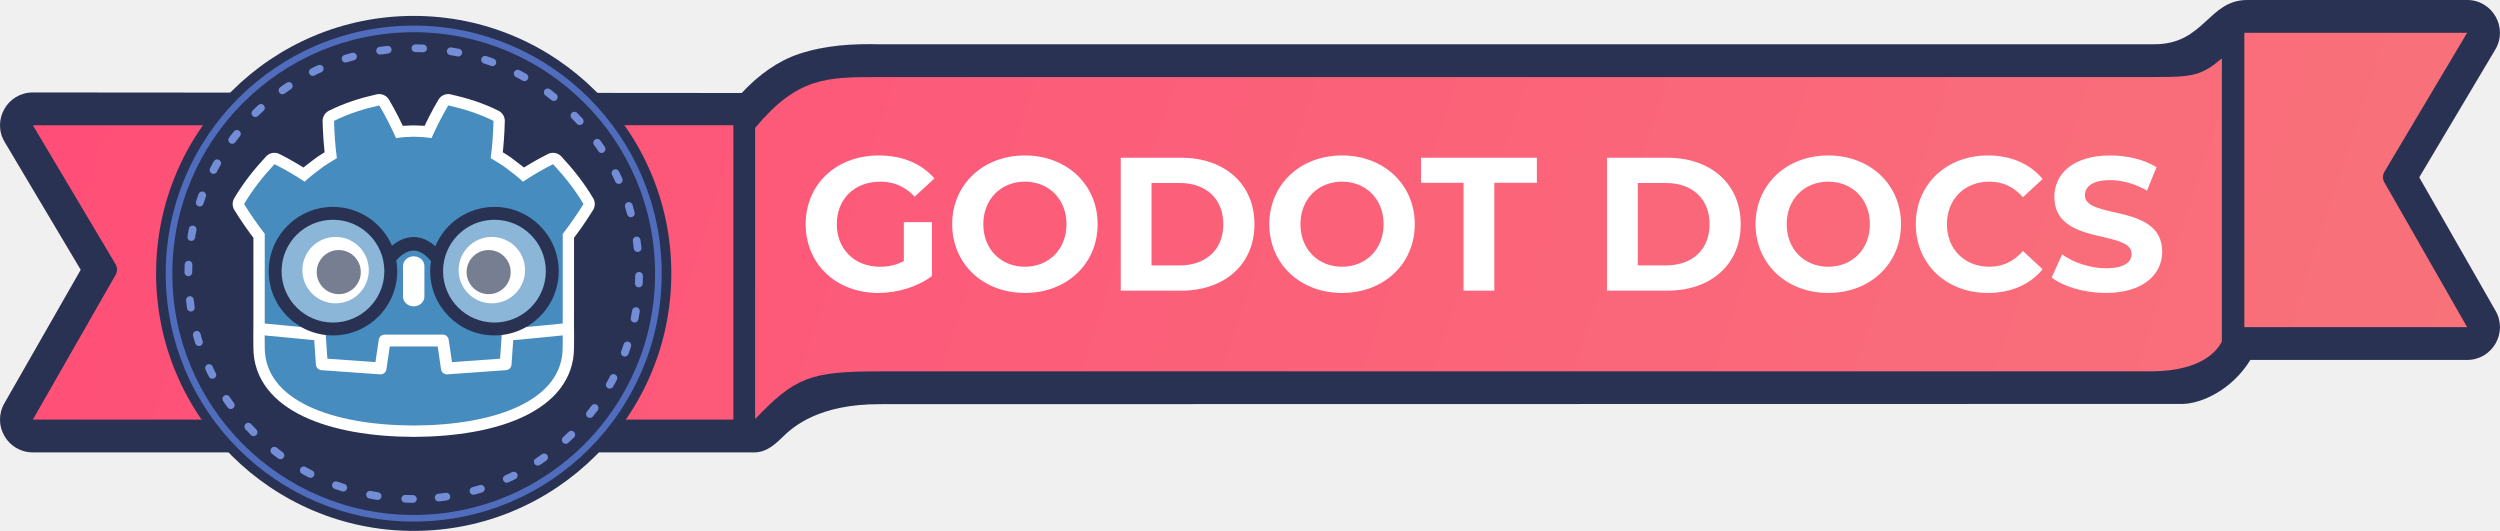
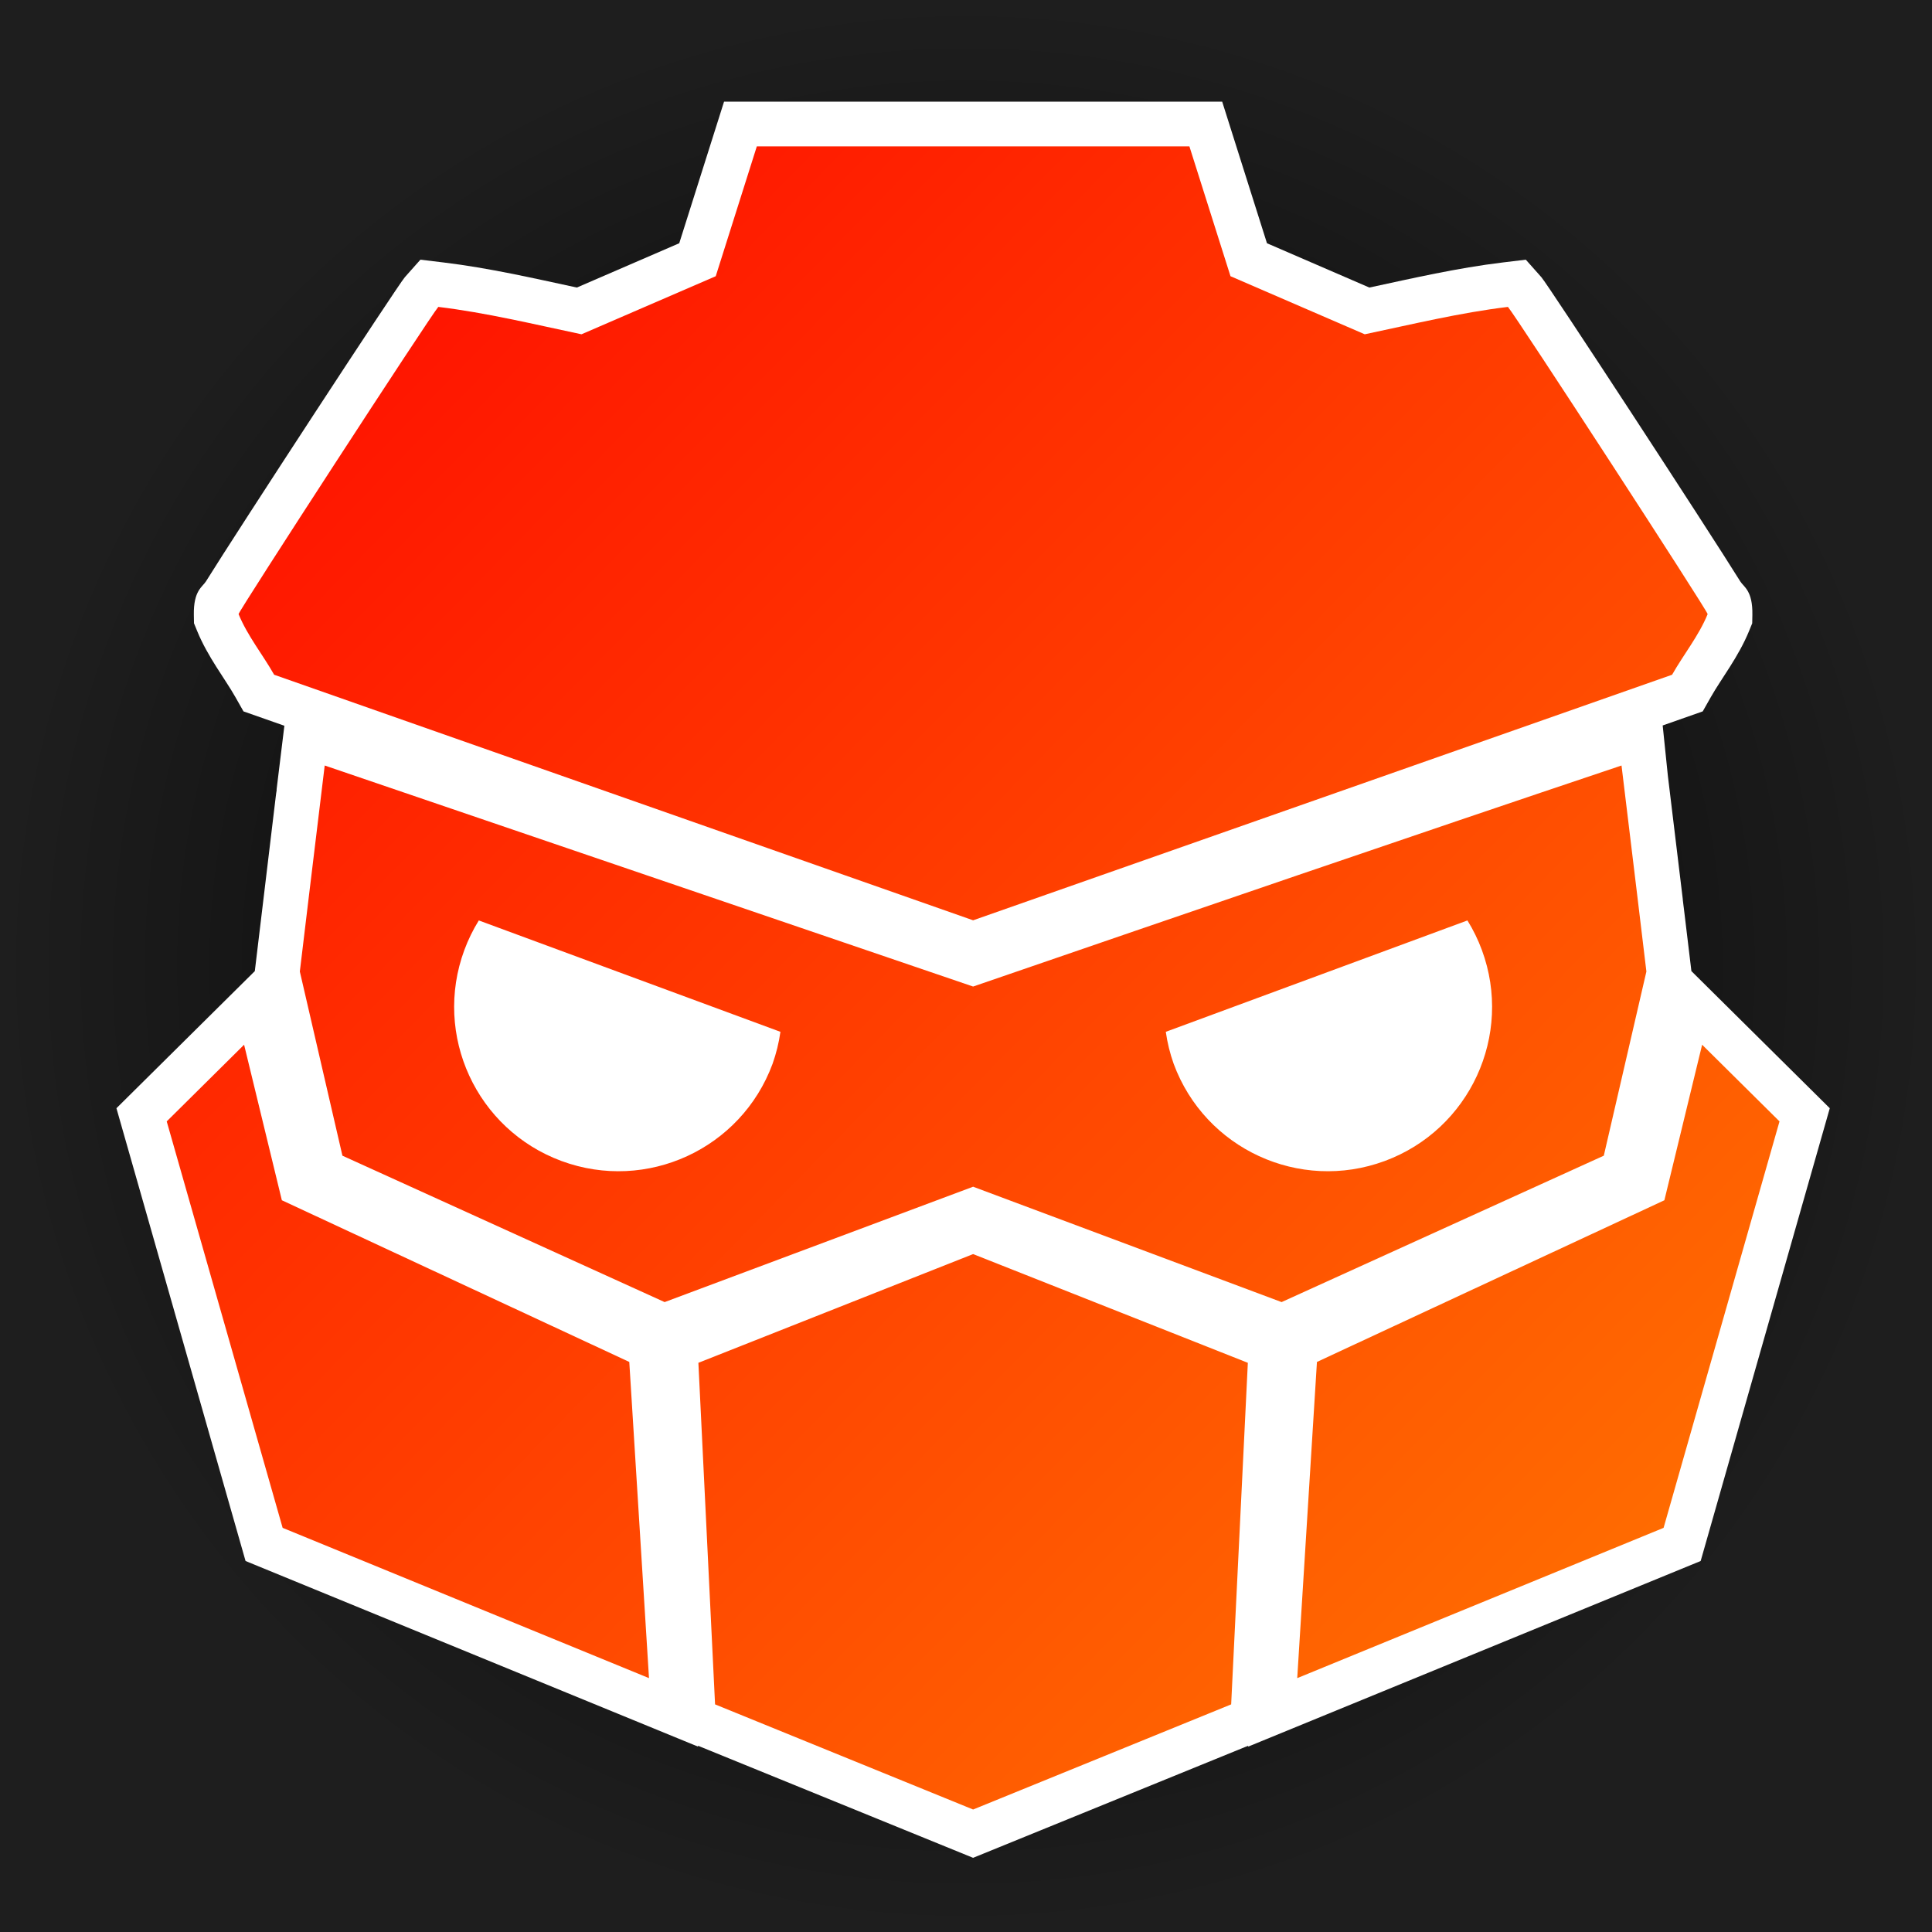
- <svg xmlns="http://www.w3.org/2000/svg" enable-background="new" height="51" viewBox="0 0 240.158 51" width="240.158">
-   <linearGradient id="a" gradientTransform="matrix(.8683662 0 0 -.8683662 19.11669 354.8538)" gradientUnits="userSpaceOnUse" x1="-50.169" x2="266.504" y1="214.346" y2="111.748">
-     <stop offset="0" stop-color="#ff4e78" />
-     <stop offset="1" stop-color="#f67b7b" />
-   </linearGradient>
-   <g transform="translate(39.50845 -202.7382)">
-     <path d="m-36.353 214.769 7.898 13.271c.25.358.25.833 0 1.191l-7.898 13.814h69.407l-.042-28.222zm212.442-8.881v28.277h21.404l-7.898-13.814c-.25-.358-.25-.833 0-1.191l7.896-13.271zm-143.077 8.936.042 28.222c1.917-1.921 5.312-4.632 11.911-4.632v-.002l122.41-.002c4.653-.093 8.262-3.352 8.713-4.244l-0-28.277c-1.883 1.618-4.96 4.275-8.612 4.244v.006h-.169c-.011 0-122.343.002-122.343.002-4.821-.116-9.145.603-11.953 4.683z" fill="#ff3252" stroke-linecap="round" stroke-linejoin="round" stroke-miterlimit="3.85" stroke-width="6.3" />
-     <path d="m176.371 202.738c-3.746 0-4.12 4.25-8.905 4.25-1.161-.006-122.502.002-122.502.002l.076.002c-2.59-.062-5.228.074-7.799.928-2.024.672-3.885 2.016-5.498 3.752l-68.094-.053c-2.445-.002-3.959 2.661-2.709 4.762l7.305 12.275-7.334 12.826c-1.202 2.1.315 4.715 2.734 4.715h69.408c.765-.038 1.49-.353 2.589-1.447 1.099-1.094 3.584-3.186 9.321-3.186 1.74 0 3.15-.002 3.15-.002l122.019-.021c1.868-.018 4.802-1.388 6.533-4.226h20.827c2.42 0 3.936-2.615 2.734-4.715l-7.334-12.826 7.305-12.275c1.25-2.1-.263-4.762-2.707-4.762z" fill="#293252" stroke-linecap="round" stroke-linejoin="round" stroke-miterlimit="3.85" />
-     <path d="m-36.352 214.769 7.898 13.271c.25.358.25.833 0 1.191l-7.898 13.814h67.295v-28.277zm212.442-8.881v28.277h21.404l-7.898-13.814c-.25-.358-.25-.833 0-1.191l7.896-13.271zm-143.061 9.137-0 27.789c.008.058.011.115.01.174 3.824-4.016 5.328-4.574 11.928-4.574v-.002l122.41-.002c4.653-.093 6.101-1.971 6.553-2.863v-27.202c-1.883 1.618-2.8 1.818-6.451 1.788v.006h-.135c-.011 0-.022.002-.033.002-.011-0-.024-.001-.035-.002l-122.309.002c-5.051 0-7.839-.026-11.938 4.884z" fill="url(#a)" />
-     <path d="m44.91 217.671c-4.068 0-7.023 2.756-7.023 6.605s2.954 6.603 6.967 6.603c1.824 0 3.759-.566 5.163-1.624v-5.181h-2.7v3.74c-.748.401-1.495.548-2.298.548-2.445 0-4.141-1.696-4.141-4.086 0-2.426 1.696-4.087 4.177-4.087 1.295 0 2.371.457 3.302 1.442l1.898-1.752c-1.241-1.441-3.101-2.208-5.345-2.208zm14.037 0c-4.032 0-6.987 2.811-6.987 6.605s2.955 6.603 6.987 6.603c4.013 0 6.987-2.79 6.987-6.603 0-3.813-2.974-6.605-6.987-6.605zm30.464 0c-4.032 0-6.987 2.811-6.987 6.605s2.955 6.603 6.987 6.603c4.013 0 6.987-2.79 6.987-6.603 0-3.813-2.974-6.605-6.987-6.605zm46.711 0c-4.032 0-6.987 2.811-6.987 6.605s2.955 6.603 6.987 6.603c4.013 0 6.987-2.79 6.987-6.603 0-3.813-2.974-6.605-6.987-6.605zm15.338 0c-3.977 0-6.933 2.756-6.933 6.605s2.956 6.603 6.915 6.603c2.226 0 4.067-.802 5.271-2.28l-1.896-1.752c-.857 1.003-1.935 1.514-3.211 1.514-2.39 0-4.086-1.677-4.086-4.086s1.696-4.087 4.086-4.087c1.277 0 2.354.511 3.211 1.496l1.896-1.75c-1.204-1.459-3.046-2.264-5.253-2.264zm11.759 0c-3.63 0-5.381 1.807-5.381 3.977 0 4.743 7.423 3.101 7.423 5.491 0 .784-.71 1.368-2.462 1.368-1.532 0-3.137-.547-4.213-1.332l-1.004 2.226c1.131.876 3.174 1.478 5.199 1.478 3.649 0 5.417-1.825 5.417-3.959 0-4.688-7.425-3.064-7.425-5.417 0-.803.676-1.46 2.428-1.46 1.131 0 2.352.329 3.538 1.004l.912-2.244c-1.186-.748-2.826-1.132-4.432-1.132zm-95.065.22v12.77h5.801c4.178 0 7.043-2.518 7.043-6.385s-2.865-6.385-7.043-6.385zm28.846 0v2.408h4.086v10.363h2.956v-10.363h4.087v-2.408zm17.867 0v12.77h5.801c4.178 0 7.041-2.518 7.041-6.385 0-3.867-2.864-6.385-7.041-6.385zm-55.92 2.298c2.28 0 3.995 1.661 3.995 4.087 0 2.426-1.715 4.086-3.995 4.086-2.28 0-3.995-1.659-3.995-4.086 0-2.426 1.715-4.087 3.995-4.087zm30.464 0c2.28 0 3.995 1.661 3.995 4.087 0 2.426-1.715 4.086-3.995 4.086s-3.995-1.659-3.995-4.086c0-2.426 1.715-4.087 3.995-4.087zm46.711 0c2.28 0 3.995 1.661 3.995 4.087 0 2.426-1.715 4.086-3.995 4.086-2.28 0-3.994-1.659-3.994-4.086 0-2.426 1.713-4.087 3.994-4.087zm-65.012.128h2.7c2.536 0 4.197 1.515 4.197 3.959s-1.662 3.958-4.197 3.958h-2.7zm46.713 0h2.7c2.536 0 4.196 1.515 4.196 3.959s-1.66 3.958-4.196 3.958h-2.7z" fill="#fff" />
-     <ellipse cx=".233" cy="229.002" fill="#293252" rx="24.748" ry="24.736" />
-     <g enable-background="new" transform="matrix(1.758836 0 0 1.758836 -46.36473 -245.7664)">
-       <g fill="#fff">
-         <path d="m24.732 267.969-1.75.437v.437l1.05.394-1.05.262v.437l1.05.394-1.05.262v.437l1.75-.437v-.437l-1.05-.394 1.05-.262v-.437l-1.05-.394 1.05-.262z" fill-opacity=".358" stroke-width=".219" />
-         <path d="m24.608 260.759c-.847.188-1.684.45-2.47.846.018.694.063 1.358.154 2.033-.305.195-.626.363-.91.592-.289.223-.585.435-.847.696-.524-.346-1.078-.672-1.649-.959-.615.662-1.191 1.377-1.661 2.177.354.572.723 1.109 1.122 1.618h.011v3.951.502.457l-.004.649h-.001c.001.291.005.609.005.673 0 2.858 3.626 4.232 8.131 4.248h.005.005c4.505-.016 8.13-1.39 8.13-4.248 0-.065.004-.382.005-.673h-.001l-.004-.649v-.392l.001-.001v-4.517h.011c.399-.509.768-1.045 1.122-1.618-.47-.8-1.046-1.515-1.661-2.177-.571.287-1.125.613-1.649.959-.262-.26-.557-.473-.847-.696-.285-.229-.606-.397-.91-.592.091-.675.135-1.34.153-2.033-.786-.395-1.623-.657-2.47-.846-.338.569-.648 1.184-.917 1.786-.319-.053-.641-.073-.962-.077v-0c-.002 0-.004 0-.006 0s-.004-0-.006-0v0c-.322.004-.643.024-.962.077-.269-.602-.579-1.217-.917-1.786z" stroke="#fff" stroke-linejoin="round" stroke-width="1.24" />
-         <path d="m34.629 272.671s-.027-.166-.043-.164l-3.009.29c-.239.023-.425.214-.442.454l-.083 1.185-2.328.166-.158-1.074c-.035-.239-.244-.419-.485-.419h-3.176c-.241 0-.45.18-.485.419l-.158 1.074-2.328-.166-.083-1.185c-.017-.24-.203-.431-.442-.454l-3.01-.29c-.016-.002-.027.164-.042.164l-.004.651 2.549.411.083 1.195c.017.242.212.438.454.455l3.206.229c.012.001.024.002.036.002.241 0 .449-.18.484-.419l.163-1.105h2.329l.163 1.105c.035.239.244.419.485.419.012 0 .024-0.0.035-.002l3.206-.229c.242-.017.437-.213.454-.455l.083-1.195 2.548-.413z" />
-       </g>
-       <path d="m18.357 267.761v3.951.502.457c.009 0.0.018 0.0.027.002l3.01.29c.158.015.281.142.292.3l.093 1.329 2.626.187.181-1.226c.023-.159.16-.277.321-.277h3.176c.161 0 .297.118.321.277l.181 1.226 2.626-.187.093-1.329c.011-.158.135-.285.292-.3l3.009-.29c.009-.001.018-.002.027-.002v-.392l.001-0v-4.518h.011c.399-.509.768-1.045 1.122-1.617-.47-.8-1.046-1.515-1.661-2.177-.571.287-1.125.613-1.649.959-.262-.26-.557-.474-.847-.696-.285-.229-.606-.397-.91-.592.091-.675.135-1.339.154-2.033-.786-.395-1.623-.657-2.47-.846-.338.569-.648 1.184-.917 1.786-.319-.053-.64-.073-.962-.077v-0c-.002 0-.004 0-.006 0s-.004-0-.006-0v0c-.322.004-.643.024-.962.077-.269-.602-.578-1.218-.917-1.786-.847.188-1.685.45-2.47.846.018.694.063 1.358.154 2.033-.305.195-.626.363-.91.592-.289.223-.585.436-.847.696-.524-.346-1.078-.672-1.649-.959-.615.662-1.191 1.377-1.661 2.177.354.572.723 1.108 1.122 1.617z" fill="#478cbf" />
-       <path d="m31.929 273.581-.093 1.336c-.011.161-.139.289-.3.301l-3.206.229c-.008.001-.016.001-.023.001-.159 0-.297-.117-.32-.277l-.184-1.247h-2.616l-.184 1.247c-.025.168-.175.288-.344.276l-3.206-.229c-.161-.012-.289-.14-.3-.301l-.093-1.336-2.707-.261c.001.291.005.61.005.673 0 2.858 3.626 4.232 8.131 4.248h.005.005c4.505-.016 8.13-1.39 8.13-4.248 0-.065.004-.382.005-.673z" fill="#478cbf" />
-       <path d="m24.041 269.754c0 1.002-.812 1.814-1.814 1.814-1.001 0-1.814-.812-1.814-1.814 0-1.002.812-1.813 1.814-1.813 1.002 0 1.814.811 1.814 1.813" fill="#fff" />
-       <path d="m23.604 269.862c0 .665-.539 1.204-1.204 1.204-.665 0-1.204-.539-1.204-1.204 0-.665.539-1.204 1.204-1.204.665 0 1.204.539 1.204 1.204" fill="#293252" />
-       <path d="m26.494 271.733c-.322 0-.584-.238-.584-.531v-1.67c0-.293.261-.531.584-.531s.584.238.584.531v1.67c0 .293-.262.531-.584.531" fill="#fff" />
-       <path d="m28.947 269.754c0 1.002.812 1.814 1.814 1.814 1.001 0 1.814-.812 1.814-1.814 0-1.002-.812-1.813-1.814-1.813-1.002 0-1.814.811-1.814 1.813" fill="#fff" />
-       <path d="m29.383 269.862c0 .665.539 1.204 1.203 1.204.665 0 1.204-.539 1.204-1.204 0-.665-.539-1.204-1.204-1.204-.665 0-1.203.539-1.203 1.204" fill="#293252" />
-     </g>
-     <circle cx="229.02" cy="-.233" r="21.653" style="fill:none;stroke:#738ed7;stroke-width:.74;stroke-linecap:round;stroke-miterlimit:3.9;stroke-dasharray:.74 2.666;stroke-dashoffset:6.738" transform="rotate(90)" />
-     <circle cx=".234" cy="229.02" r="23.505" style="fill:none;stroke:#506dbd;stroke-width:.635;stroke-linejoin:round;stroke-miterlimit:3.8;stroke-dashoffset:37.795" />
-     <g transform="matrix(.2798667 0 0 .2798667 -27.75365 203.5622)">
-       <path d="m72.289 68.07a22.058 22.058 0 0 0 -22.057 22.057 22.058 22.058 0 0 0 22.057 22.057 22.058 22.058 0 0 0 22.059-22.057 22.058 22.058 0 0 0 -.337-3.701c2.137-2.387 4.183-3.364 5.972-3.352 1.804.012 3.825.995 5.952 3.632a22.058 22.058 0 0 0 -.28 3.421 22.058 22.058 0 0 0 22.057 22.057 22.058 22.058 0 0 0 22.059-22.057 22.058 22.058 0 0 0 -22.059-22.057 22.058 22.058 0 0 0 -20.301 13.489c-2.256-1.994-4.758-3.124-7.396-3.141-2.67-.018-5.19 1.086-7.473 2.987a22.058 22.058 0 0 0 -20.254-13.335zm0 4.433a17.625 17.625 0 0 1 17.626 17.624 17.625 17.625 0 0 1 -17.626 17.626 17.625 17.625 0 0 1 -17.624-17.626 17.625 17.625 0 0 1 17.624-17.624zm55.424 0a17.625 17.625 0 0 1 17.626 17.624 17.625 17.625 0 0 1 -17.626 17.626 17.625 17.625 0 0 1 -17.624-17.626 17.625 17.625 0 0 1 17.624-17.624z" fill="#293252" />
-       <g fill="#fff" fill-opacity=".371">
-         <circle cx="72.29" cy="90.127" r="17.625" />
-         <circle cx="127.714" cy="90.127" r="17.625" />
-       </g>
-     </g>
+ <svg xmlns="http://www.w3.org/2000/svg" xmlns:xlink="http://www.w3.org/1999/xlink" width="2000" height="2000" viewBox="0 0 529.167 529.167" version="1.1" id="svg1">
+   <defs id="defs1">
+     <linearGradient id="linearGradient2">
+       <stop style="stop-color:#000000;stop-opacity:1;" offset="0" id="stop2" />
+       <stop style="stop-color:#1e1e1e;stop-opacity:1;" offset="1" id="stop3" />
+     </linearGradient>
+     <linearGradient id="linearGradient51">
+       <stop style="stop-color:#ff1300;stop-opacity:1" offset="0" id="stop51" />
+       <stop style="stop-color:#ff6e01;stop-opacity:1" offset="1" id="stop52" />
+     </linearGradient>
+     <linearGradient xlink:href="#linearGradient51" id="linearGradient1" gradientUnits="userSpaceOnUse" gradientTransform="matrix(4.965884,0,0,4.965884,-2156.743,-2544.295)" x1="455.851" y1="527.88" x2="528.307" y2="598.77" />
+     <radialGradient xlink:href="#linearGradient2" id="radialGradient3" cx="264.583" cy="264.583" fx="264.583" fy="264.583" r="264.583" gradientUnits="userSpaceOnUse" />
+   </defs>
+   <g id="layer1" style="display:inline">
+     <rect style="fill:url(#radialGradient3);stroke-width:18.521;stroke-linecap:round;stroke-linejoin:round;stroke-miterlimit:6;paint-order:stroke fill markers" id="rect1" width="529.167" height="529.167" x="0" y="0" />
+     <path id="path1" style="font-variation-settings:normal;display:inline;opacity:1;vector-effect:none;fill:#ffffff;fill-opacity:1;stroke-width:3.588;stroke-linecap:butt;stroke-linejoin:miter;stroke-miterlimit:4;stroke-dasharray:none;stroke-dashoffset:0;stroke-opacity:1;-inkscape-stroke:none;stop-color:#000000;stop-opacity:1" d="m 198.315,27.84 -12.274,38.785 c -9.348,4.043 -18.697,8.087 -28.045,12.133 -11.788,-2.539 -24.125,-5.375 -36.48,-6.865 l -6.367,-0.768 -4.262,4.795 c -1.872,2.107 -45.944,69.574 -54.478,83.32 -0.955,1.537 -3.434,2.497 -3.315,9.179 l 0.041,2.291 0.867,2.123 c 2.888,7.074 7.623,13.073 10.424,18.016 l 2.265,3.996 11.198,3.934 -2.142,17.538 0.051,-0.083 c -0.667,5.288 1.883,-16.105 -5.844,48.408 l -0.162,1.342 -37.901,37.555 35.365,124.014 123.947,50.842 -0.015,-0.238 75.342,30.693 75.342,-30.693 -0.015,0.238 123.947,-50.842 35.365,-124.014 -37.901,-37.557 -0.16,-1.339 c -2.933,-24.486 -1.447,-11.954 -2.218,-18.373 l 0.022,0.042 -4.091,-33.84 -1.419,-13.772 10.969,-3.854 2.265,-3.996 c 2.802,-4.943 7.536,-10.942 10.424,-18.016 l 0.865,-2.121 0.043,-2.289 c 0.121,-6.686 -2.36,-7.646 -3.315,-9.183 -8.535,-13.747 -52.606,-81.213 -54.478,-83.32 l -4.262,-4.795 -6.367,0.768 c -12.356,1.49 -24.693,4.327 -36.48,6.865 -9.348,-4.046 -18.699,-8.09 -28.047,-12.133 L 334.75,27.84 Z" />
+     <path id="path10" style="font-variation-settings:normal;display:inline;opacity:1;vector-effect:none;fill:url(#linearGradient1);fill-opacity:1;stroke-width:3.588;stroke-linecap:butt;stroke-linejoin:miter;stroke-miterlimit:4;stroke-dasharray:none;stroke-dashoffset:0;stroke-opacity:1;-inkscape-stroke:none;stop-color:#000000;stop-opacity:1" d="M 207.29,40.095 196.038,75.653 c -12.257,5.302 -24.514,10.603 -36.77,15.908 -13.004,-2.739 -26.042,-5.912 -39.22,-7.501 -2.08,2.341 -54.715,83.306 -54.7,84.142 2.425,5.939 6.59,11.048 9.74,16.606 l 191.445,67.259 191.445,-67.259 c 3.15,-5.558 7.315,-10.666 9.74,-16.606 0.015,-0.837 -52.621,-81.801 -54.701,-84.142 -13.178,1.59 -26.215,4.762 -39.219,7.501 -12.256,-5.305 -24.513,-10.606 -36.77,-15.908 L 325.773,40.095 Z M 88.936,209.67 C 86.63,228.475 82.123,266.099 82.123,266.099 l 11.665,50.438 88.251,40.101 84.493,-31.602 84.492,31.602 88.251,-40.101 11.665,-50.438 c 0,0 -4.507,-37.624 -6.813,-56.429 -58.765,19.722 -118.564,40.246 -177.596,60.538 z m 42.206,42.436 82.614,30.505 c -0.422,2.987 -1.144,5.923 -2.154,8.766 -8.607,23.312 -34.484,35.232 -57.795,26.624 -23.312,-8.607 -35.232,-34.484 -26.623,-57.795 1.045,-2.825 2.372,-5.539 3.959,-8.099 z m 270.78,0 c 1.588,2.56 2.914,5.274 3.959,8.099 8.608,23.312 -3.311,49.188 -26.623,57.795 -23.312,8.608 -49.188,-3.312 -57.795,-26.624 -1.01,-2.842 -1.732,-5.779 -2.154,-8.766 z m -335.065,34.039 -21.192,21 31.748,111.327 100.344,41.16 -5.399,-86.603 -95.16,-44.284 z m 399.349,0 -10.34,42.601 -95.16,44.284 -5.399,86.603 100.344,-41.16 31.748,-111.327 z m -199.674,57.343 -75.246,29.78 4.567,93.554 70.679,28.795 70.679,-28.795 4.567,-93.554 z" />
  </g>
</svg>
